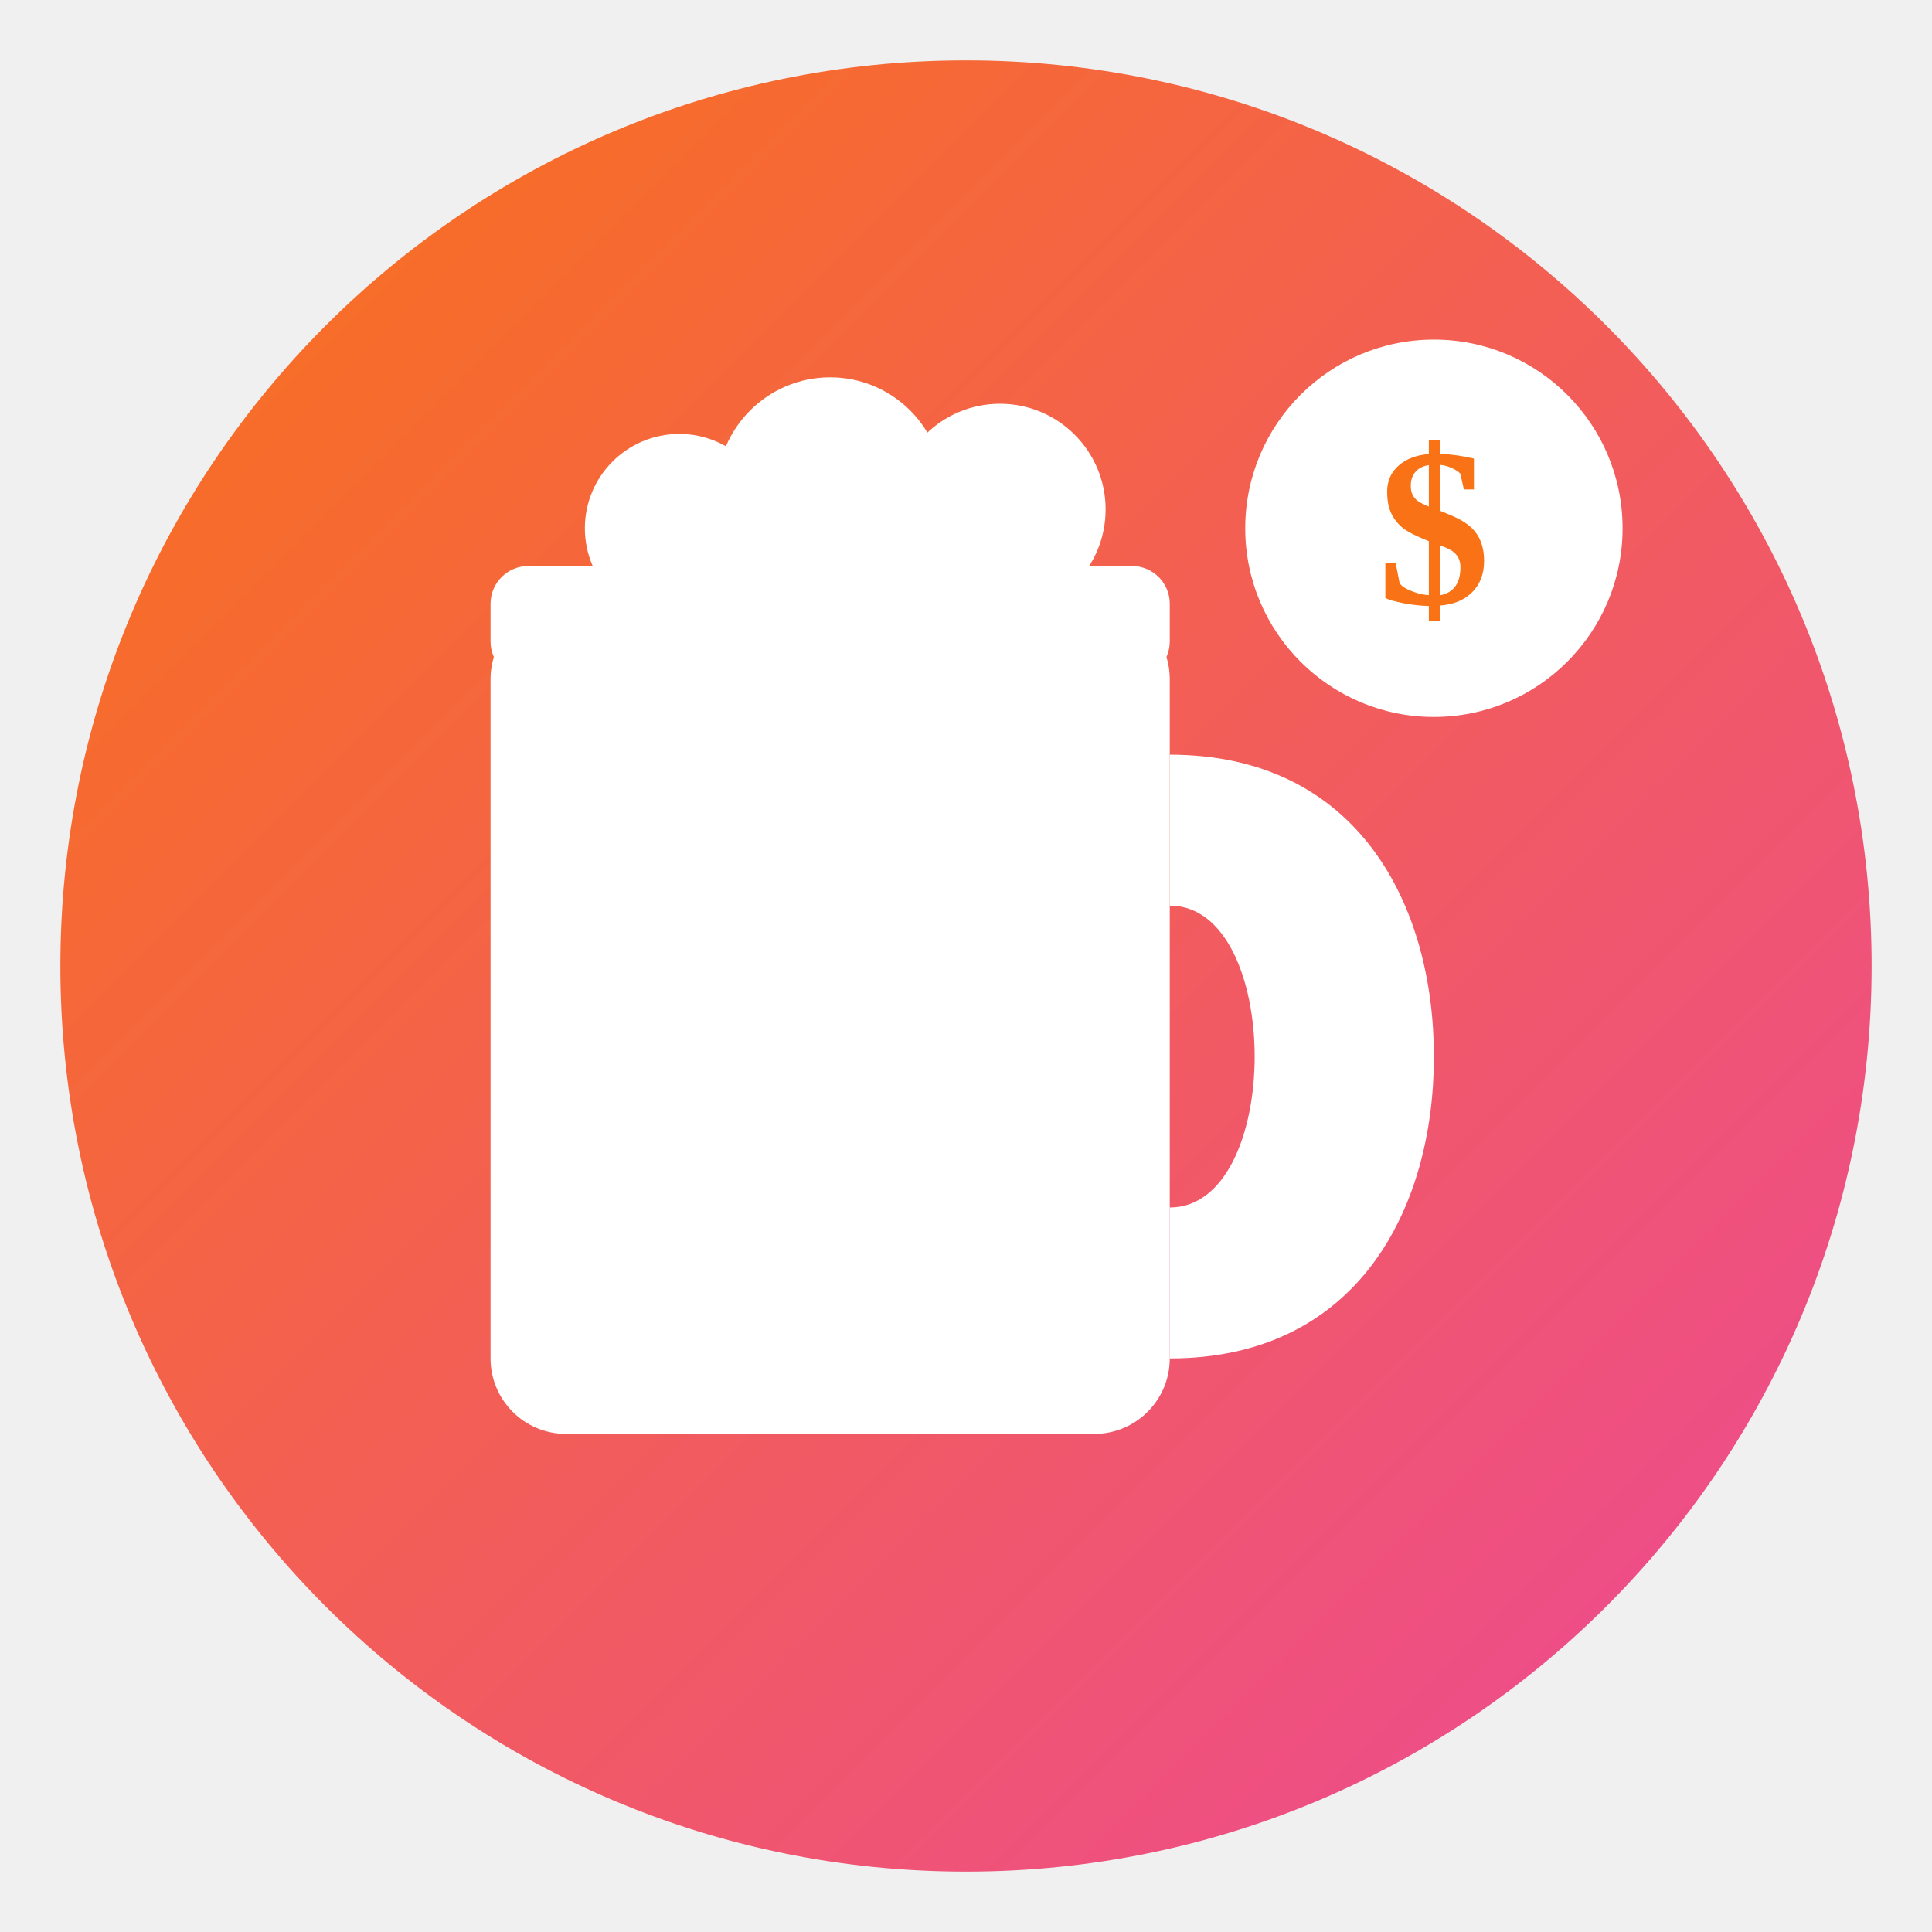
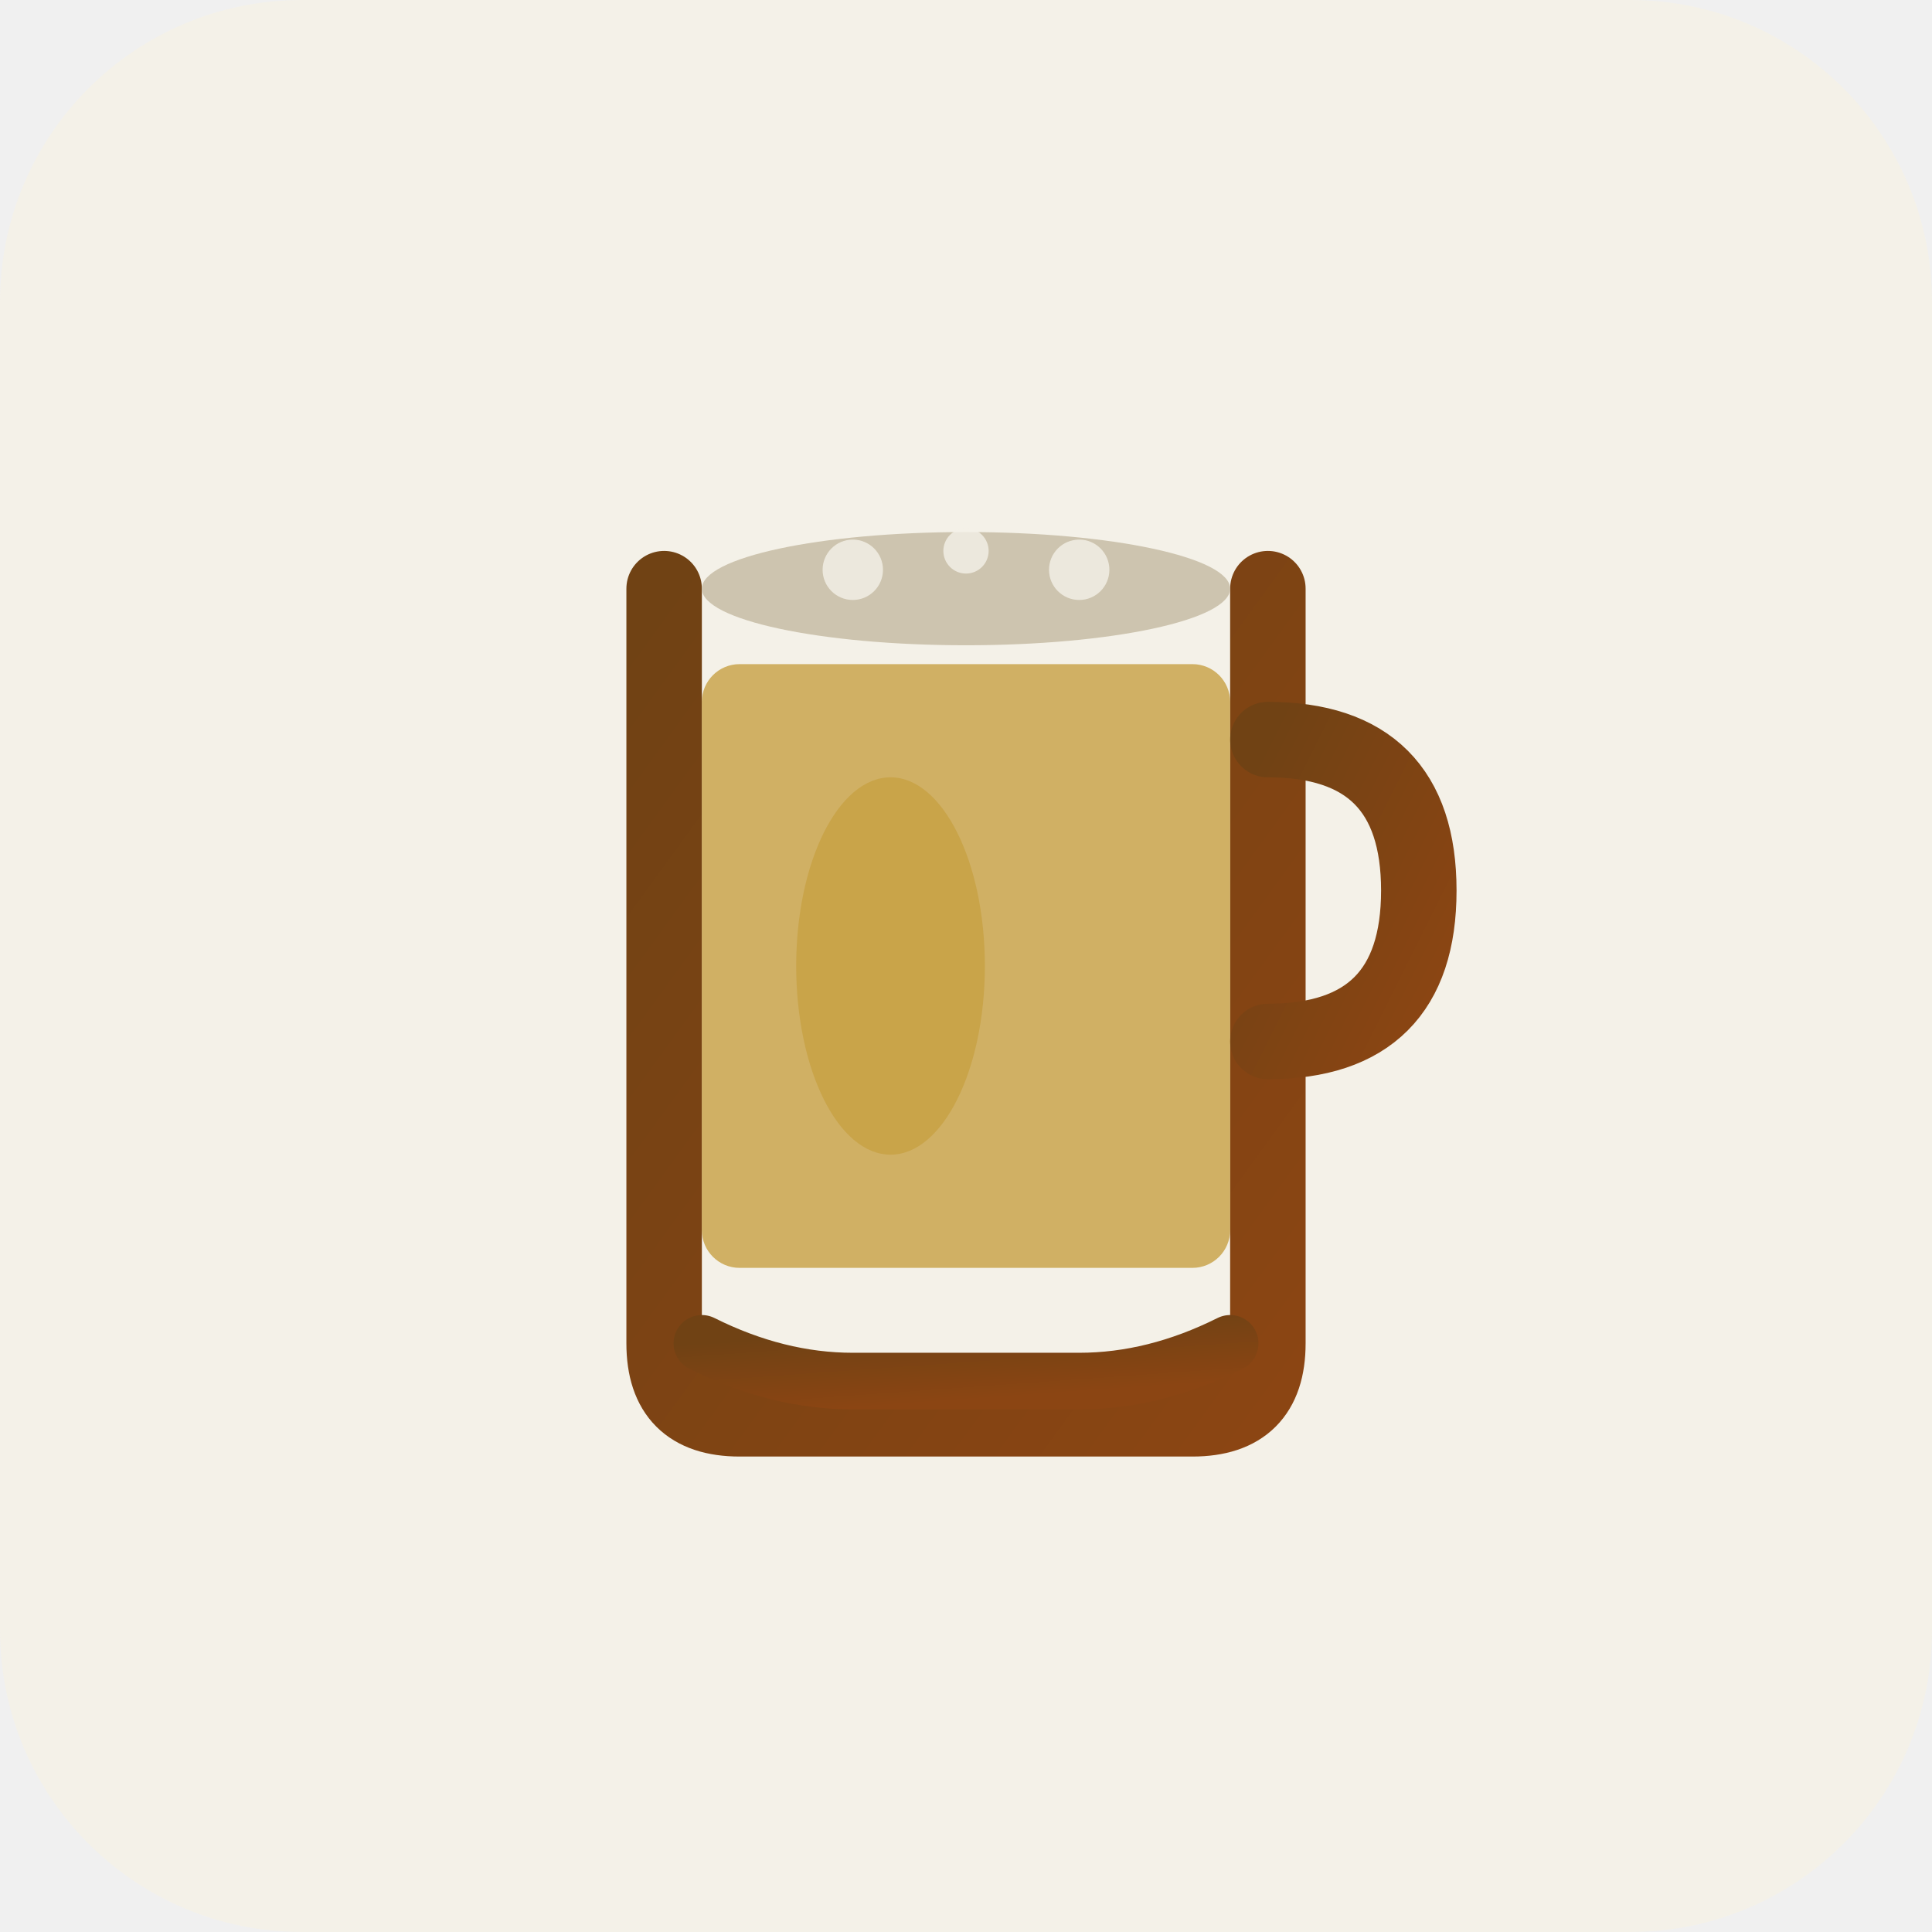
<svg xmlns="http://www.w3.org/2000/svg" viewBox="0 0 512 512">
+   <rect width="512" height="512" fill="#F4F1E8" rx="80" />
  <defs>
-     <linearGradient id="bg" x1="0%" y1="0%" x2="100%" y2="100%">
-       <stop offset="0%" style="stop-color:#F97316" />
-       <stop offset="100%" style="stop-color:#EC4899" />
+     <linearGradient id="sepia-ink" x1="0%" y1="0%" x2="100%" y2="100%">
+       <stop offset="0%" style="stop-color:#704214" />
+       <stop offset="100%" style="stop-color:#8B4513" />
    </linearGradient>
  </defs>
-   <circle cx="256" cy="256" r="240" fill="url(#bg)" />
-   <g fill="white">
-     <rect x="130" y="160" width="180" height="220" rx="20" ry="20" />
-     <path d="M310 200 C360 200 380 240 380 280 C380 320 360 360 310 360 L310 320 C340 320 340 240 310 240 Z" />
-     <circle cx="180" cy="140" r="25" />
-     <circle cx="220" cy="130" r="30" />
-     <circle cx="265" cy="135" r="28" />
-     <rect x="130" y="150" width="180" height="30" rx="10" />
-   </g>
-   <g fill="#F97316">
-     <circle cx="380" cy="140" r="50" fill="white" />
-     <text x="380" y="160" text-anchor="middle" font-size="60" font-weight="bold" fill="#F97316">$</text>
+   <g transform="translate(256, 256)">
+     <path d="M-80 -100 L-80 100 Q-80 120 -60 120 L60 120 Q80 120 80 100 L80 -100" stroke="url(#sepia-ink)" stroke-width="20" stroke-linecap="round" stroke-linejoin="round" fill="none" />
+     <path d="M-90 -100 L90 -100" stroke="url(#sepia-ink)" stroke-width="20" stroke-linecap="round" />
+     <path d="M80 -60 Q120 -60 120 -20 Q120 20 80 20" stroke="url(#sepia-ink)" stroke-width="20" stroke-linecap="round" stroke-linejoin="round" fill="none" />
+     <ellipse cx="0" cy="-100" rx="70" ry="15" fill="#C9BFA8" opacity="0.9" />
+     <circle cx="-30" cy="-105" r="8" fill="#F4F1E8" opacity="0.8" />
+     <circle cx="0" cy="-110" r="6" fill="#F4F1E8" opacity="0.8" />
+     <circle cx="30" cy="-105" r="8" fill="#F4F1E8" opacity="0.8" />
+     <rect x="-70" y="-80" width="140" height="160" fill="#B8860B" opacity="0.6" rx="10" />
+     <ellipse cx="-20" cy="0" rx="25" ry="50" fill="#B8860B" opacity="0.3" />
+     <path d="M-70 100 Q-50 110 -30 110 L30 110 Q50 110 70 100" stroke="url(#sepia-ink)" stroke-width="15" stroke-linecap="round" fill="none" />
+     <path d="M-60 -20 L60 -20" stroke="url(#sepia-ink)" stroke-width="3" stroke-dasharray="5 5" opacity="0.3" />
+     <path d="M-60 20 L60 20" stroke="url(#sepia-ink)" stroke-width="3" stroke-dasharray="5 5" opacity="0.3" />
  </g>
</svg>
